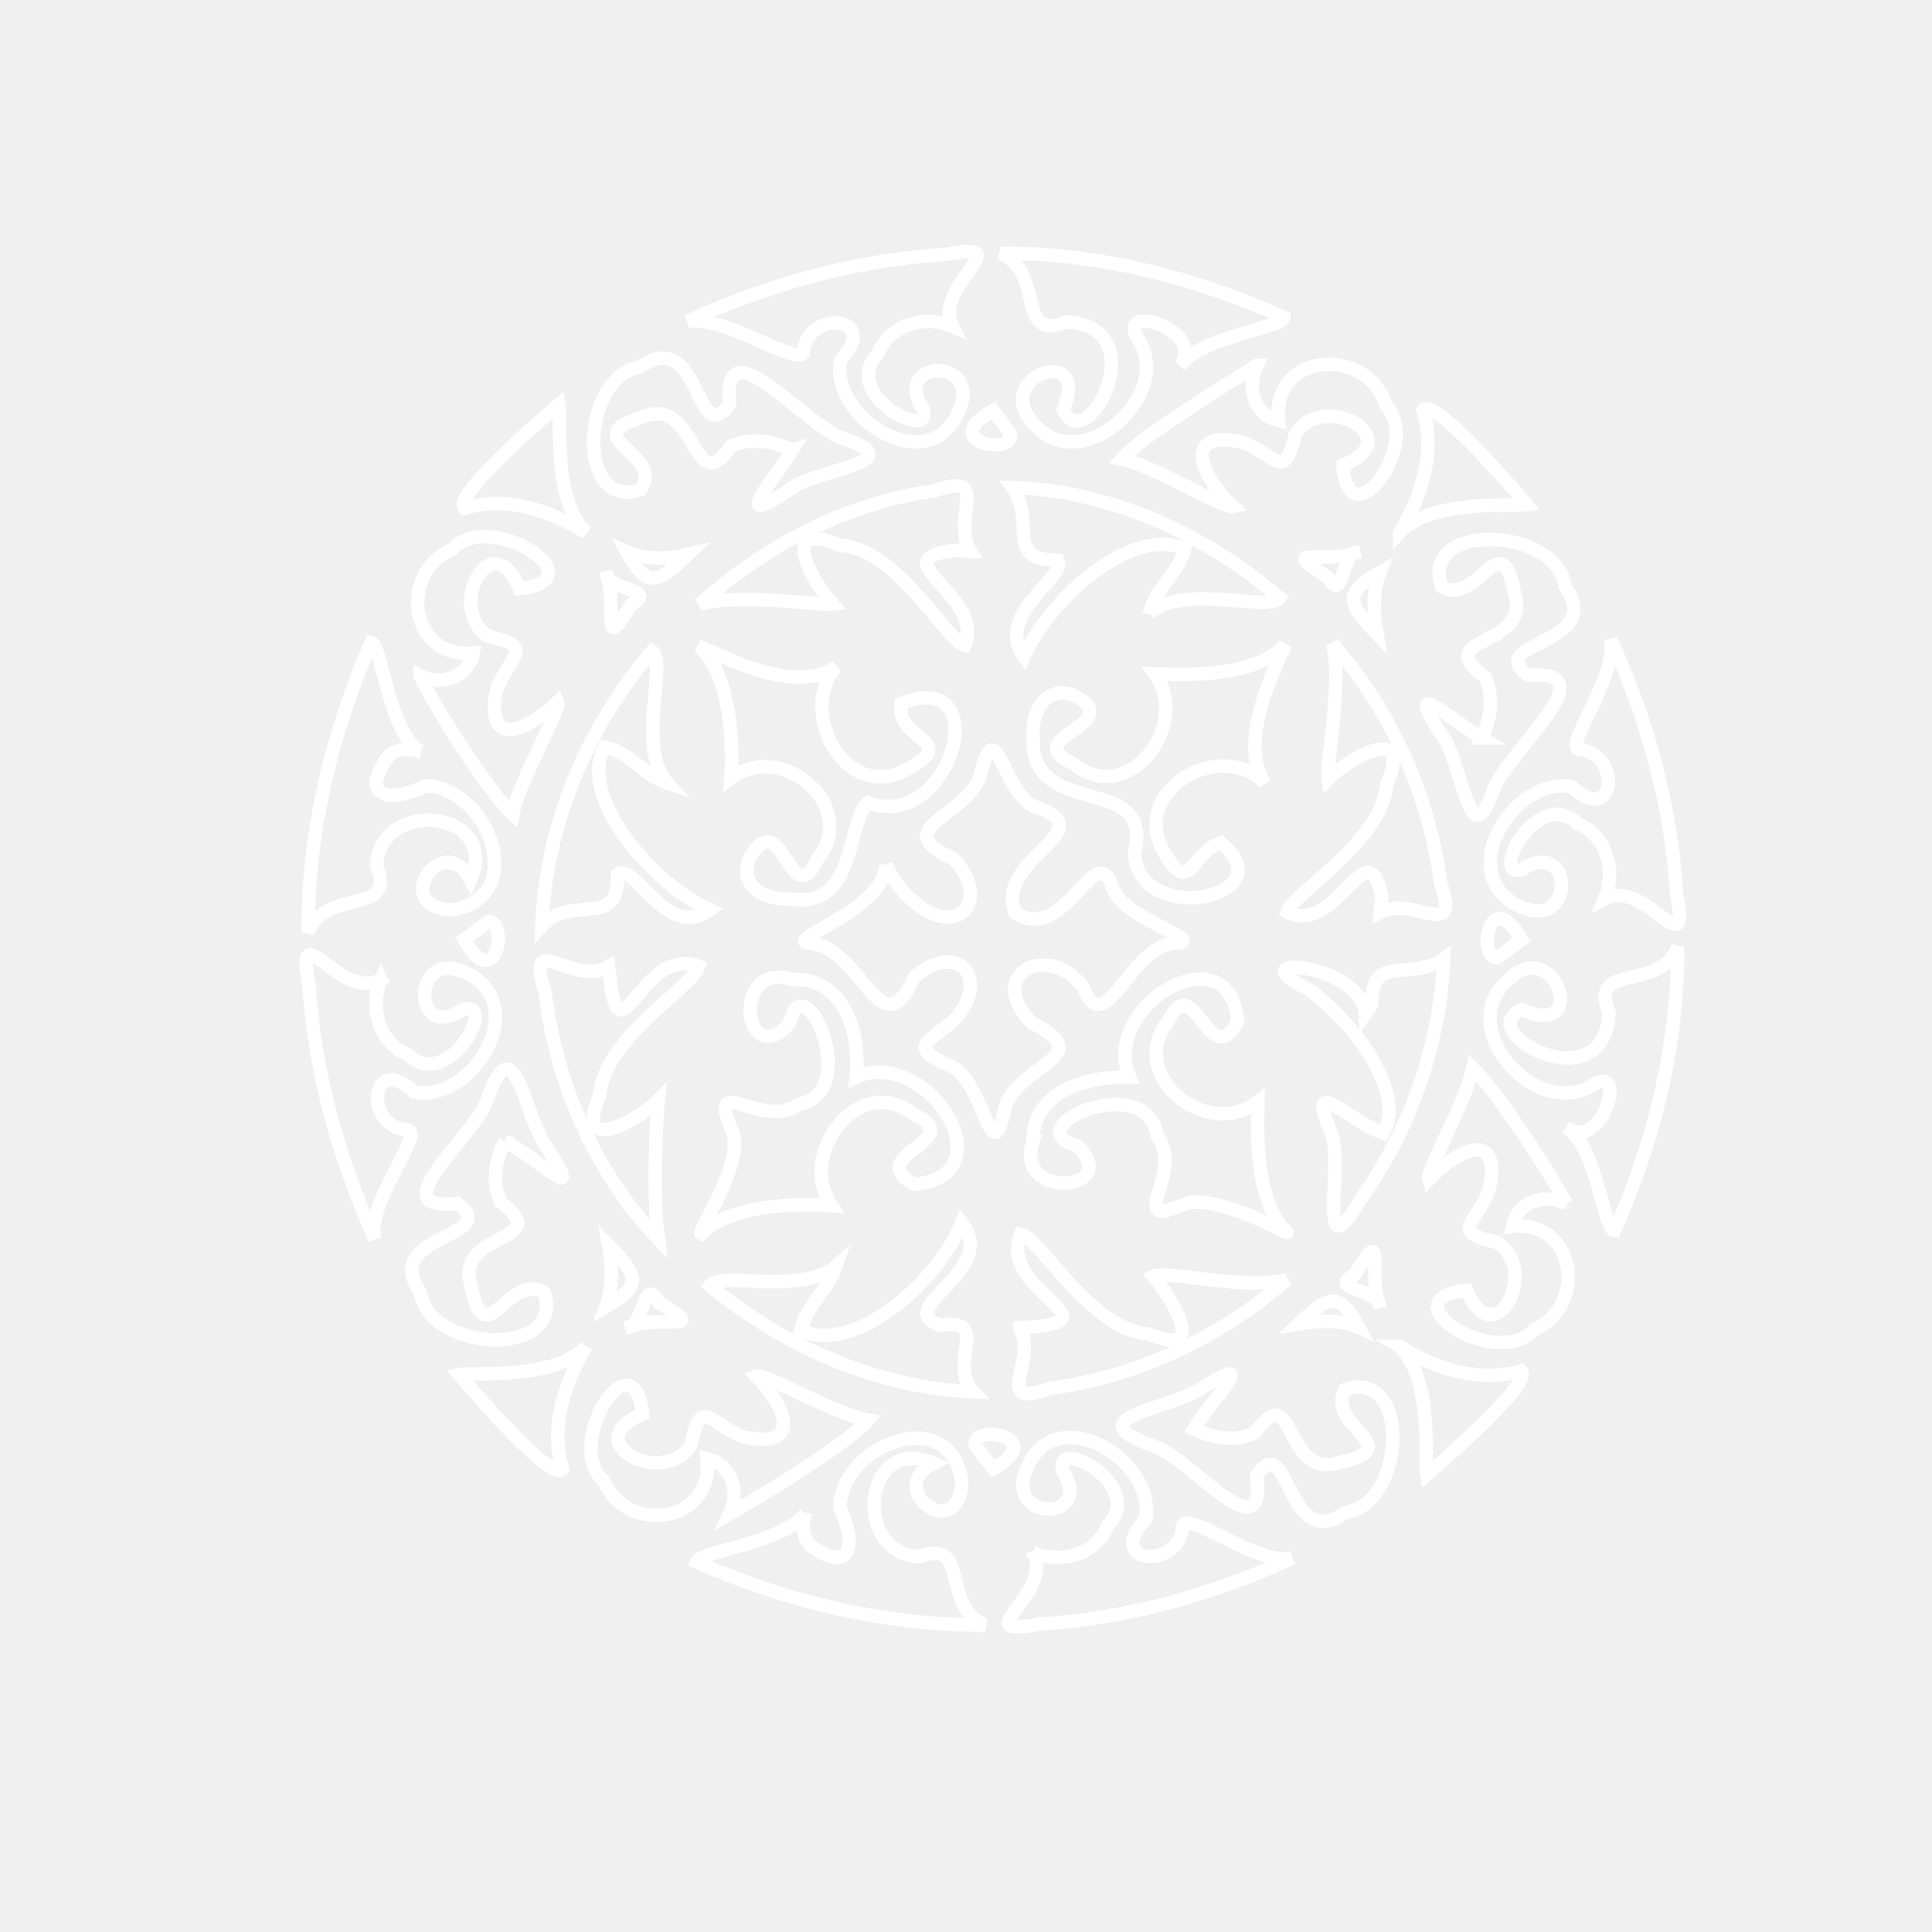
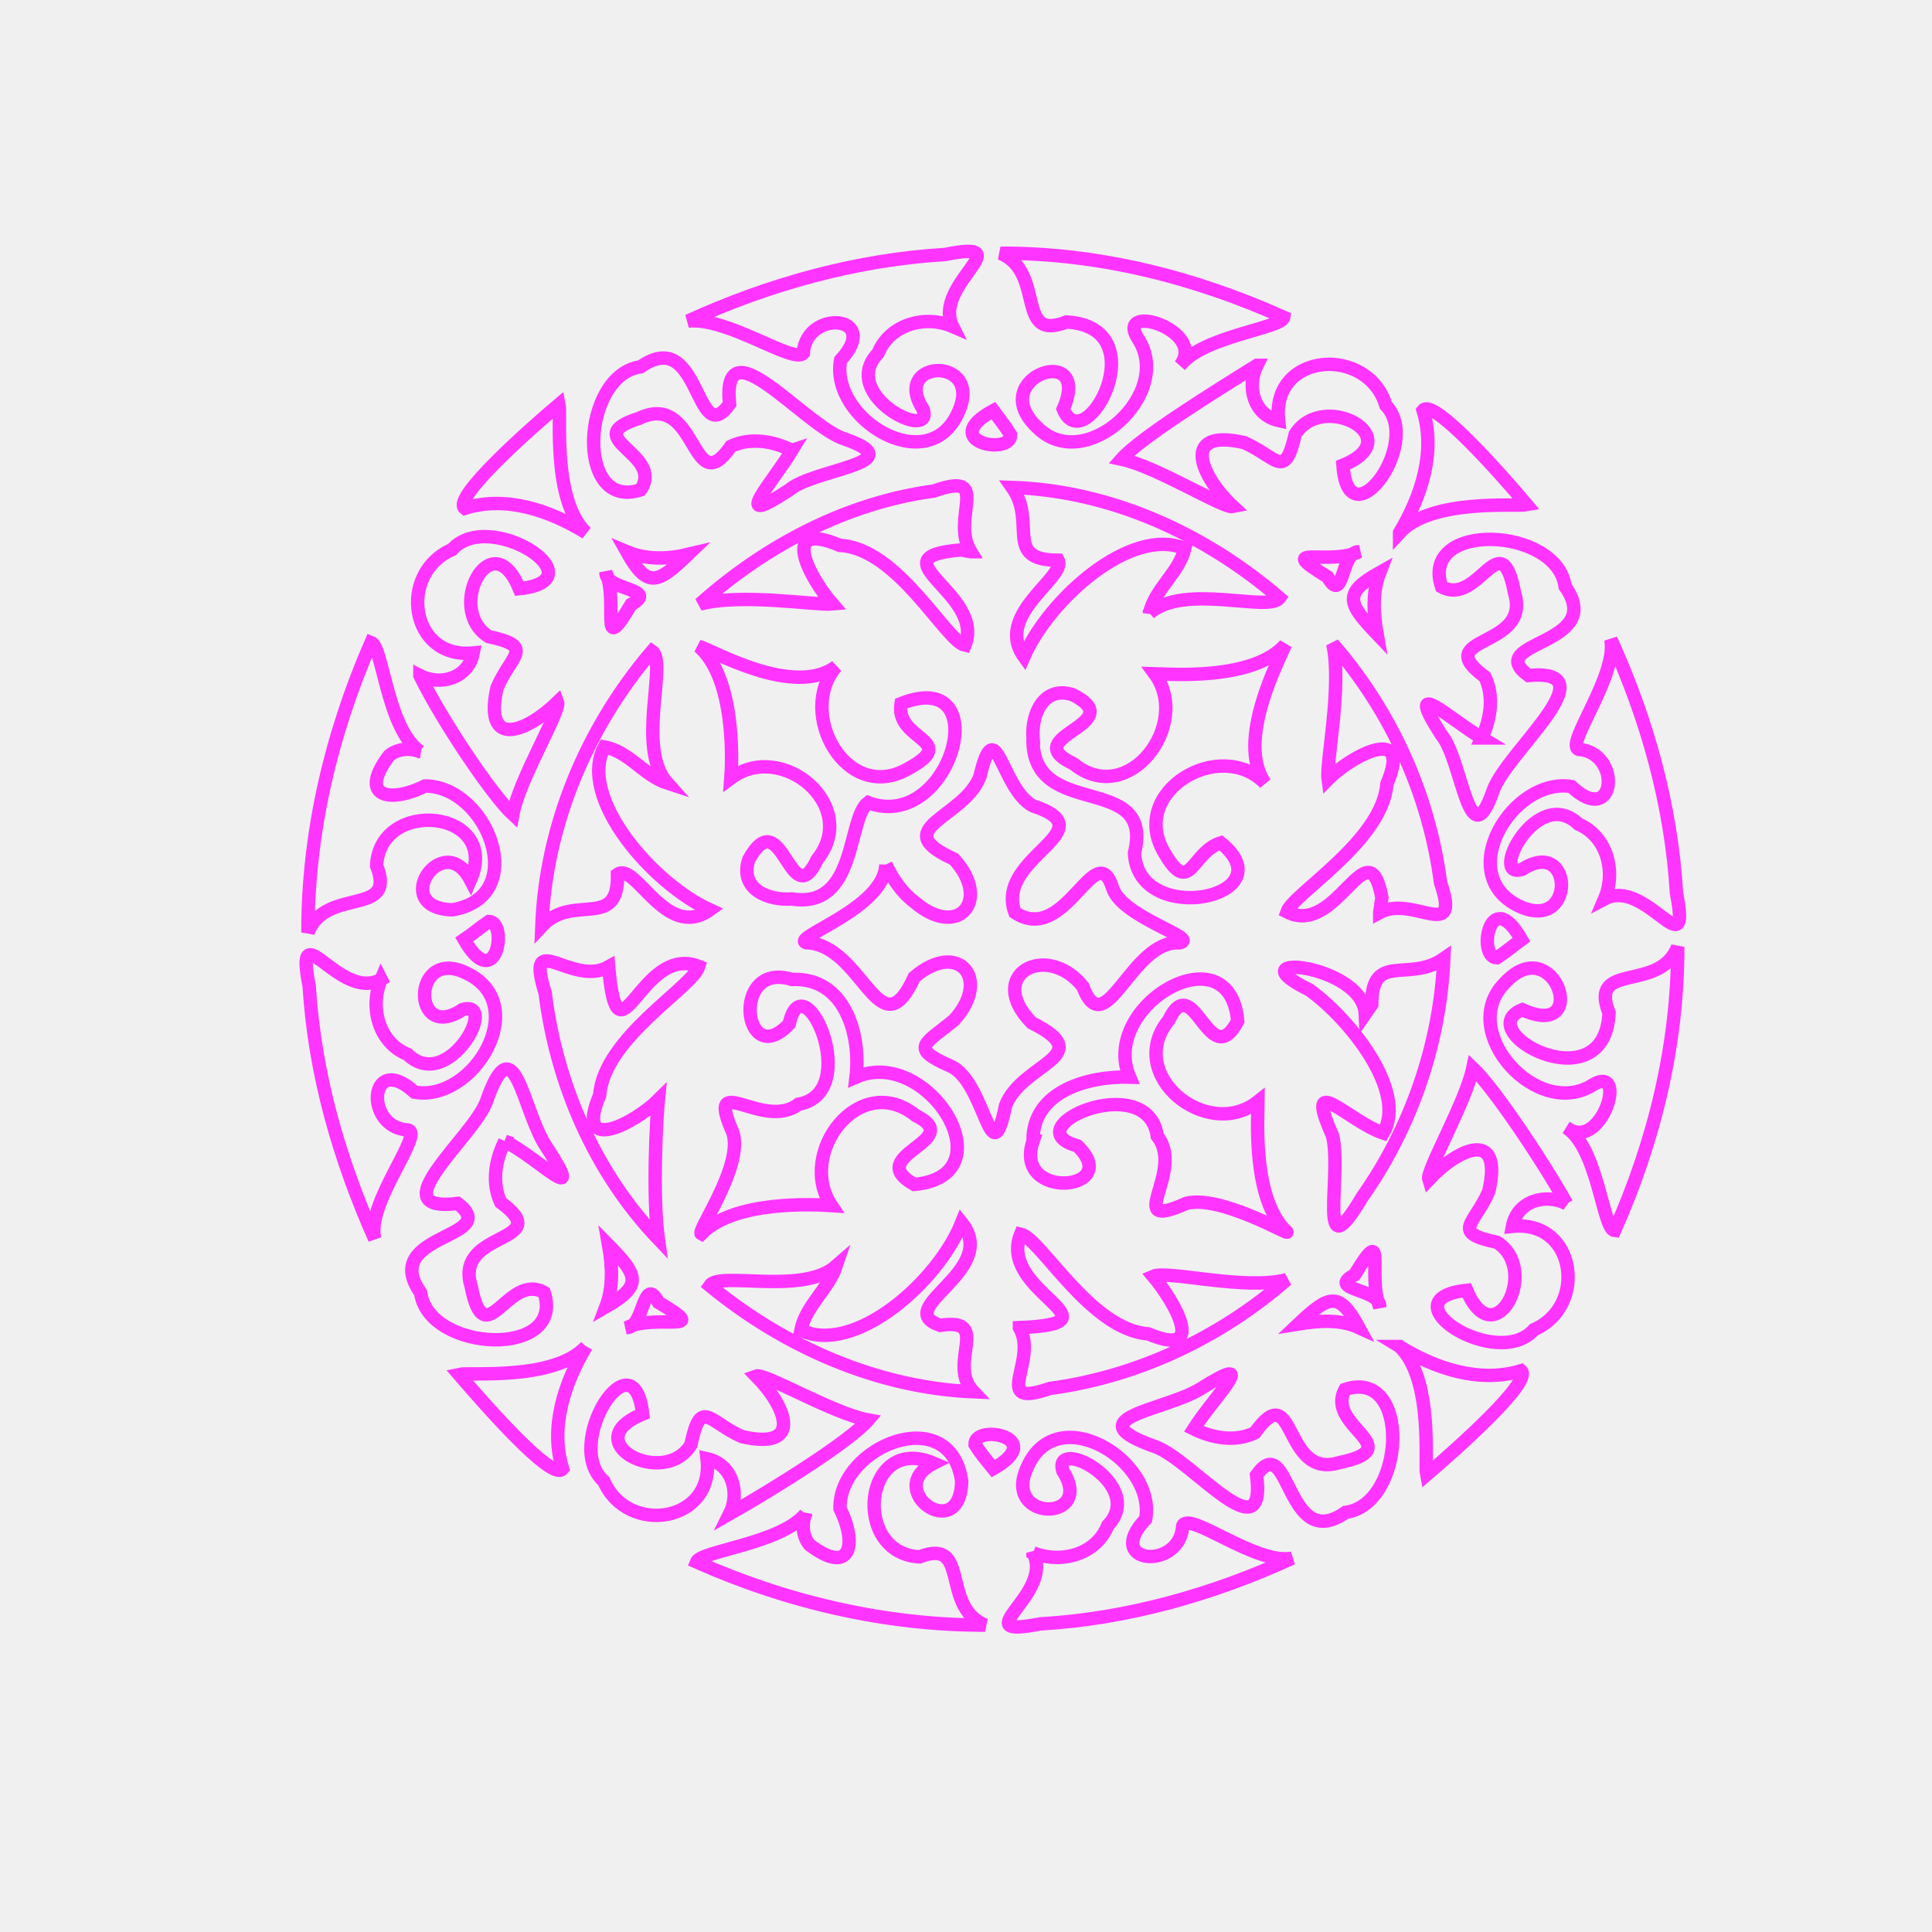
<svg xmlns="http://www.w3.org/2000/svg" width="432" height="432" id="svg4347" version="1.1">
  <defs id="defs4349" />
-   <g id="g5625" style="fill:none;stroke:#ffffff;stroke-opacity:1">
-     <path d="m 230.984,255.193 c -4.516,13.384 20.447,11.162 9.942,1.039 -14.629,-4.042 15.737,-17.317 17.851,-2.189 6.384,7.984 -8.097,21.533 6.471,15.036 7.431,-1.952 22.82,7.045 22.526,6.417 -7.86,-7.199 -6.487,-25.876 -6.473,-29.199 -11.36,9.03 -29.935,-6.004 -19.959,-18.196 5.575,-11.666 9.05,12.24 15.411,0.225 -1.739,-20.48 -30.994,-3.439 -24.171,12.515 -9.022,-0.257 -21.775,3.015 -21.6,14.352 z m -53.908,-36.188 c -13.839,-4.257 -10.85,20.801 -0.604,9.958 3.122,-14.548 16.616,15.42 2.08,17.944 -7.998,6.126 -21.094,-8.143 -14.65,6.414 2.291,7.563 -8.203,22.023 -7.086,22.568 7.355,-7.573 25.401,-6.562 29.096,-6.323 -7.824,-11.683 6.265,-30.249 18.851,-20.136 11.543,5.687 -12.051,8.846 -0.338,15.409 21.231,-1.902 3.007,-31.018 -13.01,-23.998 1.121,-9.437 -2.446,-22.382 -14.338,-21.836 z m 53.908,-53.992 c -0.435,18.741 27.214,7.298 22.69,25.733 0.807,16.827 34.249,9.818 19.306,-2.284 -6.594,2.018 -6.839,12.35 -12.728,2.045 -7.898,-13.549 12.604,-25.643 22.621,-15.389 -6.73,-9.529 3.526,-28.232 4.513,-30.954 -7.135,8.076 -25.817,6.56 -29.194,6.476 8.302,11.253 -5.883,30.155 -18.171,20.134 -13.002,-6.123 13.048,-8.745 -0.147,-15.434 -6.494,-2.087 -9.282,4.344 -8.888,9.673 z m -53.908,35.996 c 14.569,2.317 12.343,-17.953 17.02,-21.538 18.557,6.913 28.934,-30.671 7.381,-22.148 -1.403,8.344 13.438,8.092 1.59,14.559 -13.761,7.969 -25.042,-12.434 -16.098,-22.849 -9.498,7.127 -27.954,-3.841 -30.697,-4.478 8.23,7.143 7.421,25.963 7.158,29.43 11.433,-8.51 28.943,6.245 19.3,18.203 -5.979,12.811 -7.878,-13.482 -15.315,0.038 -2.122,6.571 4.32,9.184 9.66,8.783 z m 21.001,-7.687 c -0.272,9.817 -21.191,16.286 -17.82,17.468 12.694,0.322 16.39,24.742 24.179,7.718 9.846,-8.424 17.338,0.393 8.872,9.608 -6.276,5.233 -10.186,6.135 -0.881,10.207 8.034,3.394 9.057,25.305 12.415,8.915 3.661,-9.603 20.994,-11.012 5.849,-18.533 -10.554,-10.831 3.359,-18.189 11.416,-8.151 5.019,13.29 10.854,-10.481 21.619,-9.722 4.771,-1.006 -12.741,-5.629 -14.919,-12.211 -3.761,-12.085 -10.524,12.979 -21.864,5.421 -4.596,-12.521 20.984,-18.295 3.972,-23.872 -7.091,-3.869 -8.22,-21.609 -11.808,-6.506 -3.552,9.341 -20.942,11.544 -5.8,18.432 8.484,9.218 0.937,18.049 -8.872,9.557 -2.834,-2.146 -4.837,-5.167 -6.359,-8.332 z m 29.88,103.539 c 4.316,7.415 -6.718,18.267 6.811,13.597 19.555,-2.604 38.126,-11.367 52.949,-24.326 -9.28,2.484 -26.626,-2.149 -29.844,-0.75 4.525,5.388 12.387,18.539 -1.129,12.87 -12.843,-0.877 -24.072,-21.322 -28.513,-22.314 -5.346,13.033 23.605,19.96 -0.274,20.922 z m -40.988,-13.761 c -7.494,6.573 -26.091,1.081 -28.278,4.364 16.612,13.635 37.333,22.828 58.966,23.746 -6.059,-6.309 4.294,-16.657 -7.444,-14.857 -11.12,-3.84 13.522,-12.179 4.821,-22.959 -5.253,13.228 -23.987,29.714 -35.953,24.035 1.117,-5.512 6.126,-9.098 7.888,-14.329 z m -50.874,-66.923 c -8.251,4.673 -18.822,-9.051 -14.195,5.866 2.524,20.329 11.098,40.103 25.299,55.001 -1.352,-9.671 -0.401,-27.027 0.005,-31.103 -5.162,5.129 -18.907,12.493 -13.116,-1.034 0.925,-12.821 20.84,-24.211 22.171,-28.818 -13.13,-5.235 -18.048,24.121 -20.164,0.088 z m 13.12,-41.058 c -7.059,-7.843 0.139,-27.077 -3.42,-29.512 -14.585,17.08 -23.781,38.932 -24.641,61.462 6.938,-7.478 17.216,1.07 16.927,-11.561 4.055,-2.903 10.834,14.969 20.624,7.931 -12.692,-5.768 -29.588,-25.029 -23.567,-36.417 5.557,1.006 8.835,6.395 14.077,8.097 z m 67.839,-51.755 c -4.655,-7.54 5.042,-18.289 -8.228,-13.569 -19.58,2.624 -37.708,12.234 -52.342,25.285 9.22,-2.485 26.05,0.31 29.641,-0.029 -4.999,-5.698 -12.166,-18.988 1.675,-13.097 12.911,0.595 23.703,21.389 27.967,22.314 4.694,-11.528 -20.711,-19.702 -0.866,-21.299 l 2.152,0.395 z m 39.974,13.743 c 7.755,-6.814 26.71,-0.102 29.07,-3.416 -16.609,-14.279 -37.666,-23.967 -59.756,-24.697 5.599,7.922 -2.112,16.27 10.243,16.271 2.018,3.727 -14.356,12.196 -7.621,21.549 5.634,-12.868 23.98,-29.253 35.957,-24.14 -1.321,5.456 -6.615,8.922 -7.893,14.434 z m 51.483,66.934 c 7.504,-4.02 18.262,6.983 13.589,-6.703 -2.542,-19.643 -11.076,-38.435 -24.087,-53.357 2.111,9.498 -1.553,26.515 -1.043,30.259 5.151,-5.251 18.953,-12.577 13.14,1.06 -0.938,12.729 -20.964,24.526 -22.342,28.597 11.208,5.733 18.162,-19.599 21.231,-3.183 l -0.488,3.326 z m -3.23,22.654 c -0.554,-11.233 -30.022,-13.926 -12.484,-5.345 9.145,6.583 21.967,22.774 16.488,32.008 -7.865,-2.661 -17.967,-14.311 -11.347,0.522 2.243,8.636 -3.693,31.235 6.628,13.834 10.982,-15.574 17.44,-34.314 18.277,-53.358 -7.845,5.474 -16.124,-1.69 -16.121,10.263 l -1.441,2.076 z M 103.79,210.103 c 7.166,12.432 9.905,-3.909 5.537,-4.064 -1.906,1.273 -3.632,2.788 -5.537,4.064 z m 9.086,45.09 c 7.721,3.848 18.572,15.514 9.354,1.315 -5.343,-7.694 -7.186,-28.445 -13.51,-10.075 -3.107,8.031 -24.054,24.804 -6.366,22.668 10.234,7.876 -17.699,6.64 -8.301,19.968 1.849,13.367 32.426,14.666 27.629,-0.063 -8.187,-4.672 -13.223,14.463 -16.339,-1.423 -3.911,-12.662 19.251,-9.437 6.618,-18.734 -2.049,-4.364 -1.185,-9.491 0.917,-13.655 z m 22.612,37.015 c 8.18,-4.734 7.291,-6.958 0.608,-13.761 0.797,4.506 1.058,9.408 -0.608,13.761 z m 4.644,4.652 c 6.588,-3.205 19.535,1.693 7.112,-5.647 -3.464,-6.434 -3.168,5.692 -7.112,5.647 z m 23.018,41.653 c 10.019,-5.681 26.916,-16.257 30.993,-21.007 -7.853,-1.41 -23.112,-10.534 -25.057,-9.817 6.678,6.747 10.685,16.728 -3.212,13.535 -7.504,-3.359 -9.151,-8.803 -11.397,1.844 -6.052,9.872 -25.837,-0.779 -10.773,-6.883 -2.009,-18.094 -18.008,6.792 -8.675,15.024 5.283,12.191 24.747,9.245 23.072,-5.035 5.644,1.234 7.404,7.625 5.049,12.339 z m 58.952,-10.12 c 12.292,-6.977 -4.245,-10.129 -4.088,-5.422 1.187,1.934 2.655,3.67 4.088,5.422 z m 44.82,-8.887 c 4.565,-7.198 15.497,-17.756 1.511,-8.954 -7.908,4.898 -28.352,6.523 -10.062,12.943 8.241,2.998 24.935,24.318 22.607,6.342 7.496,-10.527 6.496,17.793 19.884,8.346 13.444,-1.8 14.745,-32.405 -0.097,-27.506 -4.569,8.24 14.612,13.06 -1.307,16.369 -12.718,3.923 -9.626,-19.639 -18.855,-6.674 -4.352,2.134 -9.501,1.201 -13.681,-0.866 z m 36.947,-22.645 c -4.478,-8.285 -6.732,-7.233 -13.528,-0.816 4.476,-0.726 9.28,-1.124 13.528,0.816 z m 4.643,-4.652 c -2.886,-6.727 1.854,-19.567 -5.603,-7.161 -6.509,3.501 5.781,3.012 5.603,7.161 z m 41.791,-23.062 c -5.561,-9.931 -16.355,-25.98 -20.972,-30.325 -1.624,7.747 -10.506,23.032 -9.864,24.961 6.557,-7.003 16.719,-11.618 13.423,2.639 -3.208,7.437 -8.613,9.142 1.844,11.361 9.746,6.121 -0.53,25.586 -6.782,10.739 -18.321,1.938 6.756,18.162 15.06,8.79 12.041,-5.238 9.35,-24.545 -4.823,-23.098 1.062,-5.736 7.427,-7.446 12.115,-5.066 z m -10.093,-59.043 c -7.123,-12.516 -9.953,3.988 -5.511,4.064 1.916,-1.246 3.667,-2.718 5.511,-4.064 z m -8.884,-45.09 c -7.355,-4.379 -17.738,-14.264 -9.027,-0.692 4.728,5.579 6.145,28.139 11.558,12.477 3.045,-8.688 26.367,-27.381 7.889,-25.764 -10.399,-7.729 17.608,-6.596 8.228,-19.897 -1.788,-13.396 -32.598,-14.709 -27.627,0.066 8.329,4.58 13.26,-14.786 16.319,1.411 3.833,12.573 -19.267,9.45 -6.616,18.75 2.054,4.341 1.285,9.45 -0.726,13.649 z m -22.814,-37.001 c -8.327,4.646 -7.115,6.928 -0.606,13.749 -0.791,-4.51 -1.08,-9.397 0.606,-13.749 z m -4.643,-4.649 c -6.604,3.24 -19.292,-1.907 -7.026,5.632 3.742,6.484 2.851,-5.725 7.026,-5.632 z M 281.055,81.693 c -9.666,6.017 -26.061,16.197 -30.289,20.982 7.866,1.66 22.811,11.058 24.939,10.604 -7.038,-6.524 -12.085,-17.629 2.497,-14.314 7.415,3.289 9.052,8.493 11.419,-1.876 6.226,-9.868 25.65,0.849 10.674,6.931 1.124,17.422 17.874,-4.764 9.595,-13.379 -3.988,-13.378 -25.683,-12.033 -23.99,3.391 -5.657,-1.247 -7.155,-7.701 -4.844,-12.339 z m -58.953,10.117 c -12.58,6.838 3.96,10.196 3.887,5.431 -1.159,-1.906 -2.576,-3.632 -3.887,-5.431 z m -45.025,8.902 c -4.468,7.36 -14.197,17.773 -0.69,8.904 5.54,-4.834 28.138,-5.996 12.444,-11.471 -8.886,-2.807 -27.487,-26.295 -25.708,-7.774 -7.697,10.641 -6.402,-17.814 -19.87,-8.35 -13.278,1.785 -14.737,32.366 -0.019,27.509 5.508,-8.087 -14.314,-11.575 -0.34,-15.98 13.274,-6.324 11.569,19.076 20.555,6.241 4.354,-2.049 9.473,-1.181 13.626,0.922 z m -36.944,22.651 c 4.635,8.3 6.935,7.157 13.729,0.606 -4.51,1.075 -9.388,1.222 -13.729,-0.606 z m -4.644,4.649 c 2.875,6.635 -1.765,19.578 5.633,7.144 6.455,-3.561 -5.734,-3.096 -5.633,-7.144 z m -41.589,23.05 c 5.054,10.313 16.26,26.869 20.77,31.037 1.431,-7.884 10.745,-23.123 9.998,-25.095 -6.82,6.631 -16.647,10.724 -13.533,-3.215 3.192,-7.42 8.58,-9.191 -1.869,-11.452 -9.797,-6.132 0.708,-25.771 6.87,-10.701 18.179,-1.917 -6.755,-18.133 -15.06,-8.742 -12.091,5.205 -9.484,24.542 4.735,23.113 -1.09,5.6 -7.251,7.443 -11.911,5.054 z m 137.085,196.142 c 4.96,9.282 -15.844,19.306 1.611,15.906 19.517,-1.131 38.61,-6.565 56.333,-14.691 -8.123,1.575 -23.211,-10.768 -24.477,-7.203 -0.604,10.07 -17.869,8.531 -8.283,-1.522 2.432,-13.049 -19.752,-26.699 -26.399,-11.757 -6.005,12.446 15.309,12.499 7.875,0.951 -2.273,-7.947 18.803,3.152 10.063,12.201 -2.609,6.601 -10.57,8.606 -16.723,6.116 z m -50.877,-8.692 c -5.5,6.691 -23.412,8.251 -24.366,10.75 20.259,9 42.329,14.168 64.542,14.118 -10.062,-4.126 -3.187,-19.691 -14.672,-15.261 -15.294,-0.788 -12.571,-27.686 3.166,-20.939 -11.502,5.801 5.935,18.427 6.257,4.037 -2.474,-17.898 -27.512,-7.896 -27.208,6.113 3.929,7.912 2.441,15.108 -6.786,8.109 -1.608,-1.892 -1.777,-4.671 -0.933,-6.928 z m -49.061,-37.417 c -7.075,7.7 -26.069,5.684 -28.433,6.223 5.79,6.705 20.906,24.044 23.184,21.124 -2.895,-9.359 0.437,-19.27 5.25,-27.348 z M 85.219,219.005 c -9.289,5.21 -19.509,-15.9 -16.08,1.493 1.201,19.574 6.708,38.687 14.663,56.545 -2.059,-7.927 11.183,-23.628 7.396,-24.376 -9.982,-0.602 -8.583,-17.711 1.501,-8.449 13.159,2.305 26.249,-19.608 11.716,-26.571 -12.472,-6.276 -12.479,15.823 -0.973,8.09 8.186,-2.367 -3.181,18.807 -12.321,10.021 -6.551,-2.674 -8.493,-10.647 -5.903,-16.754 z m 8.68,-50.954 c -7.388,-5.184 -8.254,-23.444 -10.92,-24.407 -8.872,20.408 -14.172,42.529 -14.116,64.845 4.011,-10.302 19.958,-3.341 15.347,-14.898 0.664,-15.388 27.831,-12.546 20.996,3.167 -6.086,-11.671 -18.354,6.308 -4.037,6.68 17.52,-2.969 7.813,-27.658 -6.121,-27.69 -7.916,3.919 -15.031,2.481 -8.065,-6.767 1.887,-1.609 4.665,-1.777 6.917,-0.93 z m 37.147,-48.941 c -7.609,-7.211 -5.555,-26.336 -6.04,-28.68 -6.765,5.722 -23.962,20.955 -21.072,23.225 9.317,-2.93 19.152,0.57 27.112,5.455 z m 81.972,-46.11 c -4.667,-9.313 15.772,-19.58 -1.725,-16.093 -19.877,1.201 -39.358,6.625 -57.432,14.881 8.85,-0.942 23.519,9.608 25.747,7.204 0.633,-10.023 17.715,-8.556 8.357,1.525 -2.485,13.077 19.619,26.698 26.266,11.749 5.965,-12.747 -15.166,-12.058 -7.831,-0.773 2.581,7.598 -18.983,-3.215 -10.076,-12.488 2.653,-6.522 10.576,-8.651 16.694,-6.005 z m 50.877,8.692 c 4.994,-6.527 22.764,-8.295 23.156,-10.748 -19.867,-8.922 -41.475,-14.418 -63.336,-14.315 10.146,4.26 3.187,19.947 14.761,15.365 20.47,1.154 4.095,31.114 -0.741,19.499 6.763,-15.319 -17.669,-7.11 -5.818,4.056 10.653,10.82 30.878,-7.697 22.436,-19.988 -4.885,-8.117 15.572,-1.656 9.541,6.132 z m 49.059,37.417 c 7.062,-7.703 26.162,-5.818 28.432,-6.248 -5.705,-6.769 -20.935,-24.022 -23.182,-21.101 2.897,9.36 -0.434,19.27 -5.25,27.348 z m 45.829,81.898 c 9.31,-4.925 19.483,16.072 16.087,-1.307 -1.174,-19.633 -6.536,-38.872 -14.674,-56.729 1.516,8.179 -10.142,23.283 -7.259,24.575 9.883,0.73 8.367,17.69 -1.562,8.325 -13.1,-2.143 -26.343,19.622 -11.792,26.695 12.848,6.154 12.395,-15.687 0.808,-8.19 -7.678,2.549 3.309,-18.986 12.573,-10.091 6.423,2.753 8.421,10.65 5.819,16.722 z m -8.479,51.161 c 7.052,4.634 8.1,22.733 10.734,22.991 8.856,-19.919 14.167,-41.579 14.101,-63.444 -4.059,10.414 -20.013,3.092 -15.345,14.794 -1.031,20.567 -31.133,4.009 -19.404,-0.737 15.564,7.092 7.125,-18.192 -4.019,-5.858 -10.574,10.789 7.492,30.688 19.892,22.598 7.998,-4.603 1.691,15.353 -5.96,9.655 z m -37.349,48.926 c 7.605,7.21 5.559,26.332 6.039,28.676 6.756,-5.786 23.752,-20.849 21.13,-23.268 -9.329,2.828 -19.189,-0.499 -27.17,-5.408 z" style="fill:none;stroke:#ffffff;stroke-width:3;stroke-miterlimit:4;stroke-opacity:1;stroke-dasharray:none" id="path472" />
+   <g id="g5625" style="fill:none;stroke:#ff34ff;stroke-opacity:1">
+     <path d="m 230.984,255.193 c -4.516,13.384 20.447,11.162 9.942,1.039 -14.629,-4.042 15.737,-17.317 17.851,-2.189 6.384,7.984 -8.097,21.533 6.471,15.036 7.431,-1.952 22.82,7.045 22.526,6.417 -7.86,-7.199 -6.487,-25.876 -6.473,-29.199 -11.36,9.03 -29.935,-6.004 -19.959,-18.196 5.575,-11.666 9.05,12.24 15.411,0.225 -1.739,-20.48 -30.994,-3.439 -24.171,12.515 -9.022,-0.257 -21.775,3.015 -21.6,14.352 z m -53.908,-36.188 c -13.839,-4.257 -10.85,20.801 -0.604,9.958 3.122,-14.548 16.616,15.42 2.08,17.944 -7.998,6.126 -21.094,-8.143 -14.65,6.414 2.291,7.563 -8.203,22.023 -7.086,22.568 7.355,-7.573 25.401,-6.562 29.096,-6.323 -7.824,-11.683 6.265,-30.249 18.851,-20.136 11.543,5.687 -12.051,8.846 -0.338,15.409 21.231,-1.902 3.007,-31.018 -13.01,-23.998 1.121,-9.437 -2.446,-22.382 -14.338,-21.836 z m 53.908,-53.992 c -0.435,18.741 27.214,7.298 22.69,25.733 0.807,16.827 34.249,9.818 19.306,-2.284 -6.594,2.018 -6.839,12.35 -12.728,2.045 -7.898,-13.549 12.604,-25.643 22.621,-15.389 -6.73,-9.529 3.526,-28.232 4.513,-30.954 -7.135,8.076 -25.817,6.56 -29.194,6.476 8.302,11.253 -5.883,30.155 -18.171,20.134 -13.002,-6.123 13.048,-8.745 -0.147,-15.434 -6.494,-2.087 -9.282,4.344 -8.888,9.673 z m -53.908,35.996 c 14.569,2.317 12.343,-17.953 17.02,-21.538 18.557,6.913 28.934,-30.671 7.381,-22.148 -1.403,8.344 13.438,8.092 1.59,14.559 -13.761,7.969 -25.042,-12.434 -16.098,-22.849 -9.498,7.127 -27.954,-3.841 -30.697,-4.478 8.23,7.143 7.421,25.963 7.158,29.43 11.433,-8.51 28.943,6.245 19.3,18.203 -5.979,12.811 -7.878,-13.482 -15.315,0.038 -2.122,6.571 4.32,9.184 9.66,8.783 z m 21.001,-7.687 c -0.272,9.817 -21.191,16.286 -17.82,17.468 12.694,0.322 16.39,24.742 24.179,7.718 9.846,-8.424 17.338,0.393 8.872,9.608 -6.276,5.233 -10.186,6.135 -0.881,10.207 8.034,3.394 9.057,25.305 12.415,8.915 3.661,-9.603 20.994,-11.012 5.849,-18.533 -10.554,-10.831 3.359,-18.189 11.416,-8.151 5.019,13.29 10.854,-10.481 21.619,-9.722 4.771,-1.006 -12.741,-5.629 -14.919,-12.211 -3.761,-12.085 -10.524,12.979 -21.864,5.421 -4.596,-12.521 20.984,-18.295 3.972,-23.872 -7.091,-3.869 -8.22,-21.609 -11.808,-6.506 -3.552,9.341 -20.942,11.544 -5.8,18.432 8.484,9.218 0.937,18.049 -8.872,9.557 -2.834,-2.146 -4.837,-5.167 -6.359,-8.332 z m 29.88,103.539 c 4.316,7.415 -6.718,18.267 6.811,13.597 19.555,-2.604 38.126,-11.367 52.949,-24.326 -9.28,2.484 -26.626,-2.149 -29.844,-0.75 4.525,5.388 12.387,18.539 -1.129,12.87 -12.843,-0.877 -24.072,-21.322 -28.513,-22.314 -5.346,13.033 23.605,19.96 -0.274,20.922 z m -40.988,-13.761 c -7.494,6.573 -26.091,1.081 -28.278,4.364 16.612,13.635 37.333,22.828 58.966,23.746 -6.059,-6.309 4.294,-16.657 -7.444,-14.857 -11.12,-3.84 13.522,-12.179 4.821,-22.959 -5.253,13.228 -23.987,29.714 -35.953,24.035 1.117,-5.512 6.126,-9.098 7.888,-14.329 z m -50.874,-66.923 c -8.251,4.673 -18.822,-9.051 -14.195,5.866 2.524,20.329 11.098,40.103 25.299,55.001 -1.352,-9.671 -0.401,-27.027 0.005,-31.103 -5.162,5.129 -18.907,12.493 -13.116,-1.034 0.925,-12.821 20.84,-24.211 22.171,-28.818 -13.13,-5.235 -18.048,24.121 -20.164,0.088 z m 13.12,-41.058 c -7.059,-7.843 0.139,-27.077 -3.42,-29.512 -14.585,17.08 -23.781,38.932 -24.641,61.462 6.938,-7.478 17.216,1.07 16.927,-11.561 4.055,-2.903 10.834,14.969 20.624,7.931 -12.692,-5.768 -29.588,-25.029 -23.567,-36.417 5.557,1.006 8.835,6.395 14.077,8.097 z m 67.839,-51.755 c -4.655,-7.54 5.042,-18.289 -8.228,-13.569 -19.58,2.624 -37.708,12.234 -52.342,25.285 9.22,-2.485 26.05,0.31 29.641,-0.029 -4.999,-5.698 -12.166,-18.988 1.675,-13.097 12.911,0.595 23.703,21.389 27.967,22.314 4.694,-11.528 -20.711,-19.702 -0.866,-21.299 l 2.152,0.395 z m 39.974,13.743 c 7.755,-6.814 26.71,-0.102 29.07,-3.416 -16.609,-14.279 -37.666,-23.967 -59.756,-24.697 5.599,7.922 -2.112,16.27 10.243,16.271 2.018,3.727 -14.356,12.196 -7.621,21.549 5.634,-12.868 23.98,-29.253 35.957,-24.14 -1.321,5.456 -6.615,8.922 -7.893,14.434 z m 51.483,66.934 c 7.504,-4.02 18.262,6.983 13.589,-6.703 -2.542,-19.643 -11.076,-38.435 -24.087,-53.357 2.111,9.498 -1.553,26.515 -1.043,30.259 5.151,-5.251 18.953,-12.577 13.14,1.06 -0.938,12.729 -20.964,24.526 -22.342,28.597 11.208,5.733 18.162,-19.599 21.231,-3.183 l -0.488,3.326 z m -3.23,22.654 c -0.554,-11.233 -30.022,-13.926 -12.484,-5.345 9.145,6.583 21.967,22.774 16.488,32.008 -7.865,-2.661 -17.967,-14.311 -11.347,0.522 2.243,8.636 -3.693,31.235 6.628,13.834 10.982,-15.574 17.44,-34.314 18.277,-53.358 -7.845,5.474 -16.124,-1.69 -16.121,10.263 l -1.441,2.076 z M 103.79,210.103 c 7.166,12.432 9.905,-3.909 5.537,-4.064 -1.906,1.273 -3.632,2.788 -5.537,4.064 z m 9.086,45.09 c 7.721,3.848 18.572,15.514 9.354,1.315 -5.343,-7.694 -7.186,-28.445 -13.51,-10.075 -3.107,8.031 -24.054,24.804 -6.366,22.668 10.234,7.876 -17.699,6.64 -8.301,19.968 1.849,13.367 32.426,14.666 27.629,-0.063 -8.187,-4.672 -13.223,14.463 -16.339,-1.423 -3.911,-12.662 19.251,-9.437 6.618,-18.734 -2.049,-4.364 -1.185,-9.491 0.917,-13.655 z m 22.612,37.015 c 8.18,-4.734 7.291,-6.958 0.608,-13.761 0.797,4.506 1.058,9.408 -0.608,13.761 z m 4.644,4.652 c 6.588,-3.205 19.535,1.693 7.112,-5.647 -3.464,-6.434 -3.168,5.692 -7.112,5.647 z m 23.018,41.653 c 10.019,-5.681 26.916,-16.257 30.993,-21.007 -7.853,-1.41 -23.112,-10.534 -25.057,-9.817 6.678,6.747 10.685,16.728 -3.212,13.535 -7.504,-3.359 -9.151,-8.803 -11.397,1.844 -6.052,9.872 -25.837,-0.779 -10.773,-6.883 -2.009,-18.094 -18.008,6.792 -8.675,15.024 5.283,12.191 24.747,9.245 23.072,-5.035 5.644,1.234 7.404,7.625 5.049,12.339 z m 58.952,-10.12 c 12.292,-6.977 -4.245,-10.129 -4.088,-5.422 1.187,1.934 2.655,3.67 4.088,5.422 z m 44.82,-8.887 c 4.565,-7.198 15.497,-17.756 1.511,-8.954 -7.908,4.898 -28.352,6.523 -10.062,12.943 8.241,2.998 24.935,24.318 22.607,6.342 7.496,-10.527 6.496,17.793 19.884,8.346 13.444,-1.8 14.745,-32.405 -0.097,-27.506 -4.569,8.24 14.612,13.06 -1.307,16.369 -12.718,3.923 -9.626,-19.639 -18.855,-6.674 -4.352,2.134 -9.501,1.201 -13.681,-0.866 z m 36.947,-22.645 c -4.478,-8.285 -6.732,-7.233 -13.528,-0.816 4.476,-0.726 9.28,-1.124 13.528,0.816 z m 4.643,-4.652 c -2.886,-6.727 1.854,-19.567 -5.603,-7.161 -6.509,3.501 5.781,3.012 5.603,7.161 z m 41.791,-23.062 c -5.561,-9.931 -16.355,-25.98 -20.972,-30.325 -1.624,7.747 -10.506,23.032 -9.864,24.961 6.557,-7.003 16.719,-11.618 13.423,2.639 -3.208,7.437 -8.613,9.142 1.844,11.361 9.746,6.121 -0.53,25.586 -6.782,10.739 -18.321,1.938 6.756,18.162 15.06,8.79 12.041,-5.238 9.35,-24.545 -4.823,-23.098 1.062,-5.736 7.427,-7.446 12.115,-5.066 z m -10.093,-59.043 c -7.123,-12.516 -9.953,3.988 -5.511,4.064 1.916,-1.246 3.667,-2.718 5.511,-4.064 z m -8.884,-45.09 c -7.355,-4.379 -17.738,-14.264 -9.027,-0.692 4.728,5.579 6.145,28.139 11.558,12.477 3.045,-8.688 26.367,-27.381 7.889,-25.764 -10.399,-7.729 17.608,-6.596 8.228,-19.897 -1.788,-13.396 -32.598,-14.709 -27.627,0.066 8.329,4.58 13.26,-14.786 16.319,1.411 3.833,12.573 -19.267,9.45 -6.616,18.75 2.054,4.341 1.285,9.45 -0.726,13.649 z m -22.814,-37.001 c -8.327,4.646 -7.115,6.928 -0.606,13.749 -0.791,-4.51 -1.08,-9.397 0.606,-13.749 z m -4.643,-4.649 c -6.604,3.24 -19.292,-1.907 -7.026,5.632 3.742,6.484 2.851,-5.725 7.026,-5.632 z M 281.055,81.693 c -9.666,6.017 -26.061,16.197 -30.289,20.982 7.866,1.66 22.811,11.058 24.939,10.604 -7.038,-6.524 -12.085,-17.629 2.497,-14.314 7.415,3.289 9.052,8.493 11.419,-1.876 6.226,-9.868 25.65,0.849 10.674,6.931 1.124,17.422 17.874,-4.764 9.595,-13.379 -3.988,-13.378 -25.683,-12.033 -23.99,3.391 -5.657,-1.247 -7.155,-7.701 -4.844,-12.339 z m -58.953,10.117 c -12.58,6.838 3.96,10.196 3.887,5.431 -1.159,-1.906 -2.576,-3.632 -3.887,-5.431 z m -45.025,8.902 c -4.468,7.36 -14.197,17.773 -0.69,8.904 5.54,-4.834 28.138,-5.996 12.444,-11.471 -8.886,-2.807 -27.487,-26.295 -25.708,-7.774 -7.697,10.641 -6.402,-17.814 -19.87,-8.35 -13.278,1.785 -14.737,32.366 -0.019,27.509 5.508,-8.087 -14.314,-11.575 -0.34,-15.98 13.274,-6.324 11.569,19.076 20.555,6.241 4.354,-2.049 9.473,-1.181 13.626,0.922 z m -36.944,22.651 c 4.635,8.3 6.935,7.157 13.729,0.606 -4.51,1.075 -9.388,1.222 -13.729,-0.606 z m -4.644,4.649 c 2.875,6.635 -1.765,19.578 5.633,7.144 6.455,-3.561 -5.734,-3.096 -5.633,-7.144 z m -41.589,23.05 c 5.054,10.313 16.26,26.869 20.77,31.037 1.431,-7.884 10.745,-23.123 9.998,-25.095 -6.82,6.631 -16.647,10.724 -13.533,-3.215 3.192,-7.42 8.58,-9.191 -1.869,-11.452 -9.797,-6.132 0.708,-25.771 6.87,-10.701 18.179,-1.917 -6.755,-18.133 -15.06,-8.742 -12.091,5.205 -9.484,24.542 4.735,23.113 -1.09,5.6 -7.251,7.443 -11.911,5.054 z m 137.085,196.142 c 4.96,9.282 -15.844,19.306 1.611,15.906 19.517,-1.131 38.61,-6.565 56.333,-14.691 -8.123,1.575 -23.211,-10.768 -24.477,-7.203 -0.604,10.07 -17.869,8.531 -8.283,-1.522 2.432,-13.049 -19.752,-26.699 -26.399,-11.757 -6.005,12.446 15.309,12.499 7.875,0.951 -2.273,-7.947 18.803,3.152 10.063,12.201 -2.609,6.601 -10.57,8.606 -16.723,6.116 z m -50.877,-8.692 c -5.5,6.691 -23.412,8.251 -24.366,10.75 20.259,9 42.329,14.168 64.542,14.118 -10.062,-4.126 -3.187,-19.691 -14.672,-15.261 -15.294,-0.788 -12.571,-27.686 3.166,-20.939 -11.502,5.801 5.935,18.427 6.257,4.037 -2.474,-17.898 -27.512,-7.896 -27.208,6.113 3.929,7.912 2.441,15.108 -6.786,8.109 -1.608,-1.892 -1.777,-4.671 -0.933,-6.928 z m -49.061,-37.417 c -7.075,7.7 -26.069,5.684 -28.433,6.223 5.79,6.705 20.906,24.044 23.184,21.124 -2.895,-9.359 0.437,-19.27 5.25,-27.348 z M 85.219,219.005 c -9.289,5.21 -19.509,-15.9 -16.08,1.493 1.201,19.574 6.708,38.687 14.663,56.545 -2.059,-7.927 11.183,-23.628 7.396,-24.376 -9.982,-0.602 -8.583,-17.711 1.501,-8.449 13.159,2.305 26.249,-19.608 11.716,-26.571 -12.472,-6.276 -12.479,15.823 -0.973,8.09 8.186,-2.367 -3.181,18.807 -12.321,10.021 -6.551,-2.674 -8.493,-10.647 -5.903,-16.754 z m 8.68,-50.954 c -7.388,-5.184 -8.254,-23.444 -10.92,-24.407 -8.872,20.408 -14.172,42.529 -14.116,64.845 4.011,-10.302 19.958,-3.341 15.347,-14.898 0.664,-15.388 27.831,-12.546 20.996,3.167 -6.086,-11.671 -18.354,6.308 -4.037,6.68 17.52,-2.969 7.813,-27.658 -6.121,-27.69 -7.916,3.919 -15.031,2.481 -8.065,-6.767 1.887,-1.609 4.665,-1.777 6.917,-0.93 z m 37.147,-48.941 c -7.609,-7.211 -5.555,-26.336 -6.04,-28.68 -6.765,5.722 -23.962,20.955 -21.072,23.225 9.317,-2.93 19.152,0.57 27.112,5.455 z m 81.972,-46.11 c -4.667,-9.313 15.772,-19.58 -1.725,-16.093 -19.877,1.201 -39.358,6.625 -57.432,14.881 8.85,-0.942 23.519,9.608 25.747,7.204 0.633,-10.023 17.715,-8.556 8.357,1.525 -2.485,13.077 19.619,26.698 26.266,11.749 5.965,-12.747 -15.166,-12.058 -7.831,-0.773 2.581,7.598 -18.983,-3.215 -10.076,-12.488 2.653,-6.522 10.576,-8.651 16.694,-6.005 z m 50.877,8.692 c 4.994,-6.527 22.764,-8.295 23.156,-10.748 -19.867,-8.922 -41.475,-14.418 -63.336,-14.315 10.146,4.26 3.187,19.947 14.761,15.365 20.47,1.154 4.095,31.114 -0.741,19.499 6.763,-15.319 -17.669,-7.11 -5.818,4.056 10.653,10.82 30.878,-7.697 22.436,-19.988 -4.885,-8.117 15.572,-1.656 9.541,6.132 z m 49.059,37.417 c 7.062,-7.703 26.162,-5.818 28.432,-6.248 -5.705,-6.769 -20.935,-24.022 -23.182,-21.101 2.897,9.36 -0.434,19.27 -5.25,27.348 z m 45.829,81.898 c 9.31,-4.925 19.483,16.072 16.087,-1.307 -1.174,-19.633 -6.536,-38.872 -14.674,-56.729 1.516,8.179 -10.142,23.283 -7.259,24.575 9.883,0.73 8.367,17.69 -1.562,8.325 -13.1,-2.143 -26.343,19.622 -11.792,26.695 12.848,6.154 12.395,-15.687 0.808,-8.19 -7.678,2.549 3.309,-18.986 12.573,-10.091 6.423,2.753 8.421,10.65 5.819,16.722 z m -8.479,51.161 c 7.052,4.634 8.1,22.733 10.734,22.991 8.856,-19.919 14.167,-41.579 14.101,-63.444 -4.059,10.414 -20.013,3.092 -15.345,14.794 -1.031,20.567 -31.133,4.009 -19.404,-0.737 15.564,7.092 7.125,-18.192 -4.019,-5.858 -10.574,10.789 7.492,30.688 19.892,22.598 7.998,-4.603 1.691,15.353 -5.96,9.655 z m -37.349,48.926 c 7.605,7.21 5.559,26.332 6.039,28.676 6.756,-5.786 23.752,-20.849 21.13,-23.268 -9.329,2.828 -19.189,-0.499 -27.17,-5.408 z" style="fill:none;stroke:#ff34ff;stroke-width:3;stroke-miterlimit:4;stroke-opacity:1;stroke-dasharray:none" id="path472" />
  </g>
</svg>
